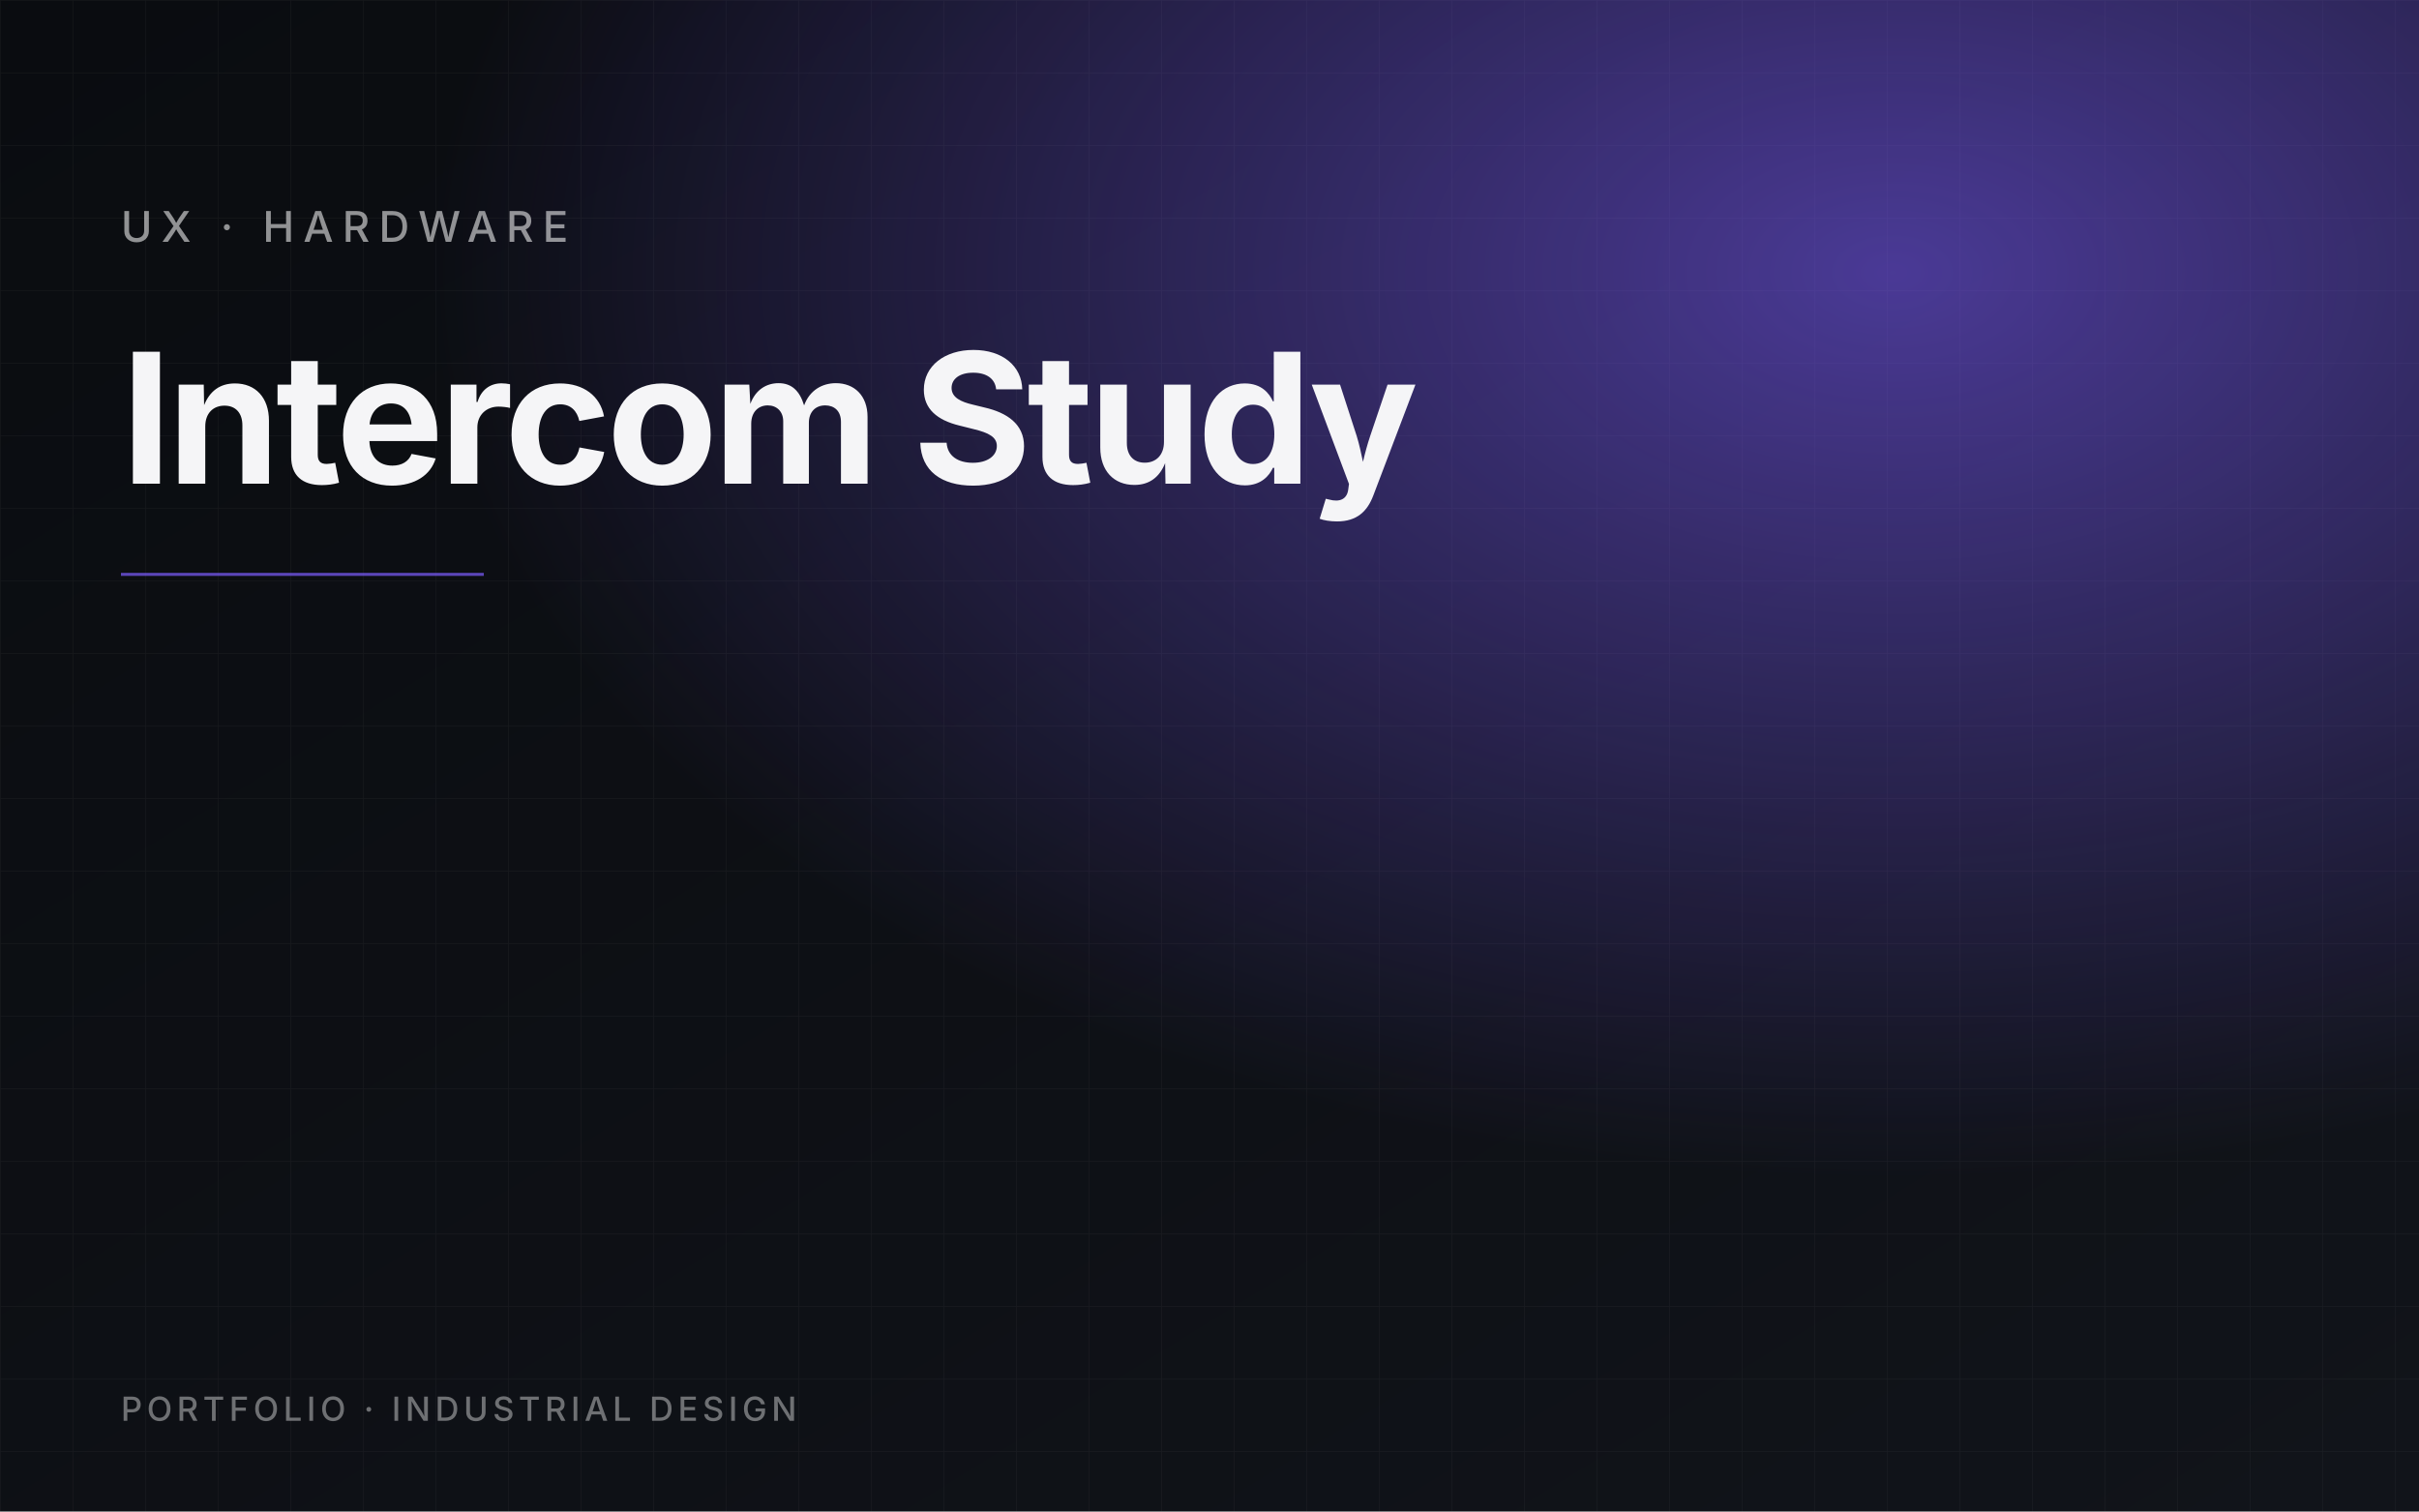
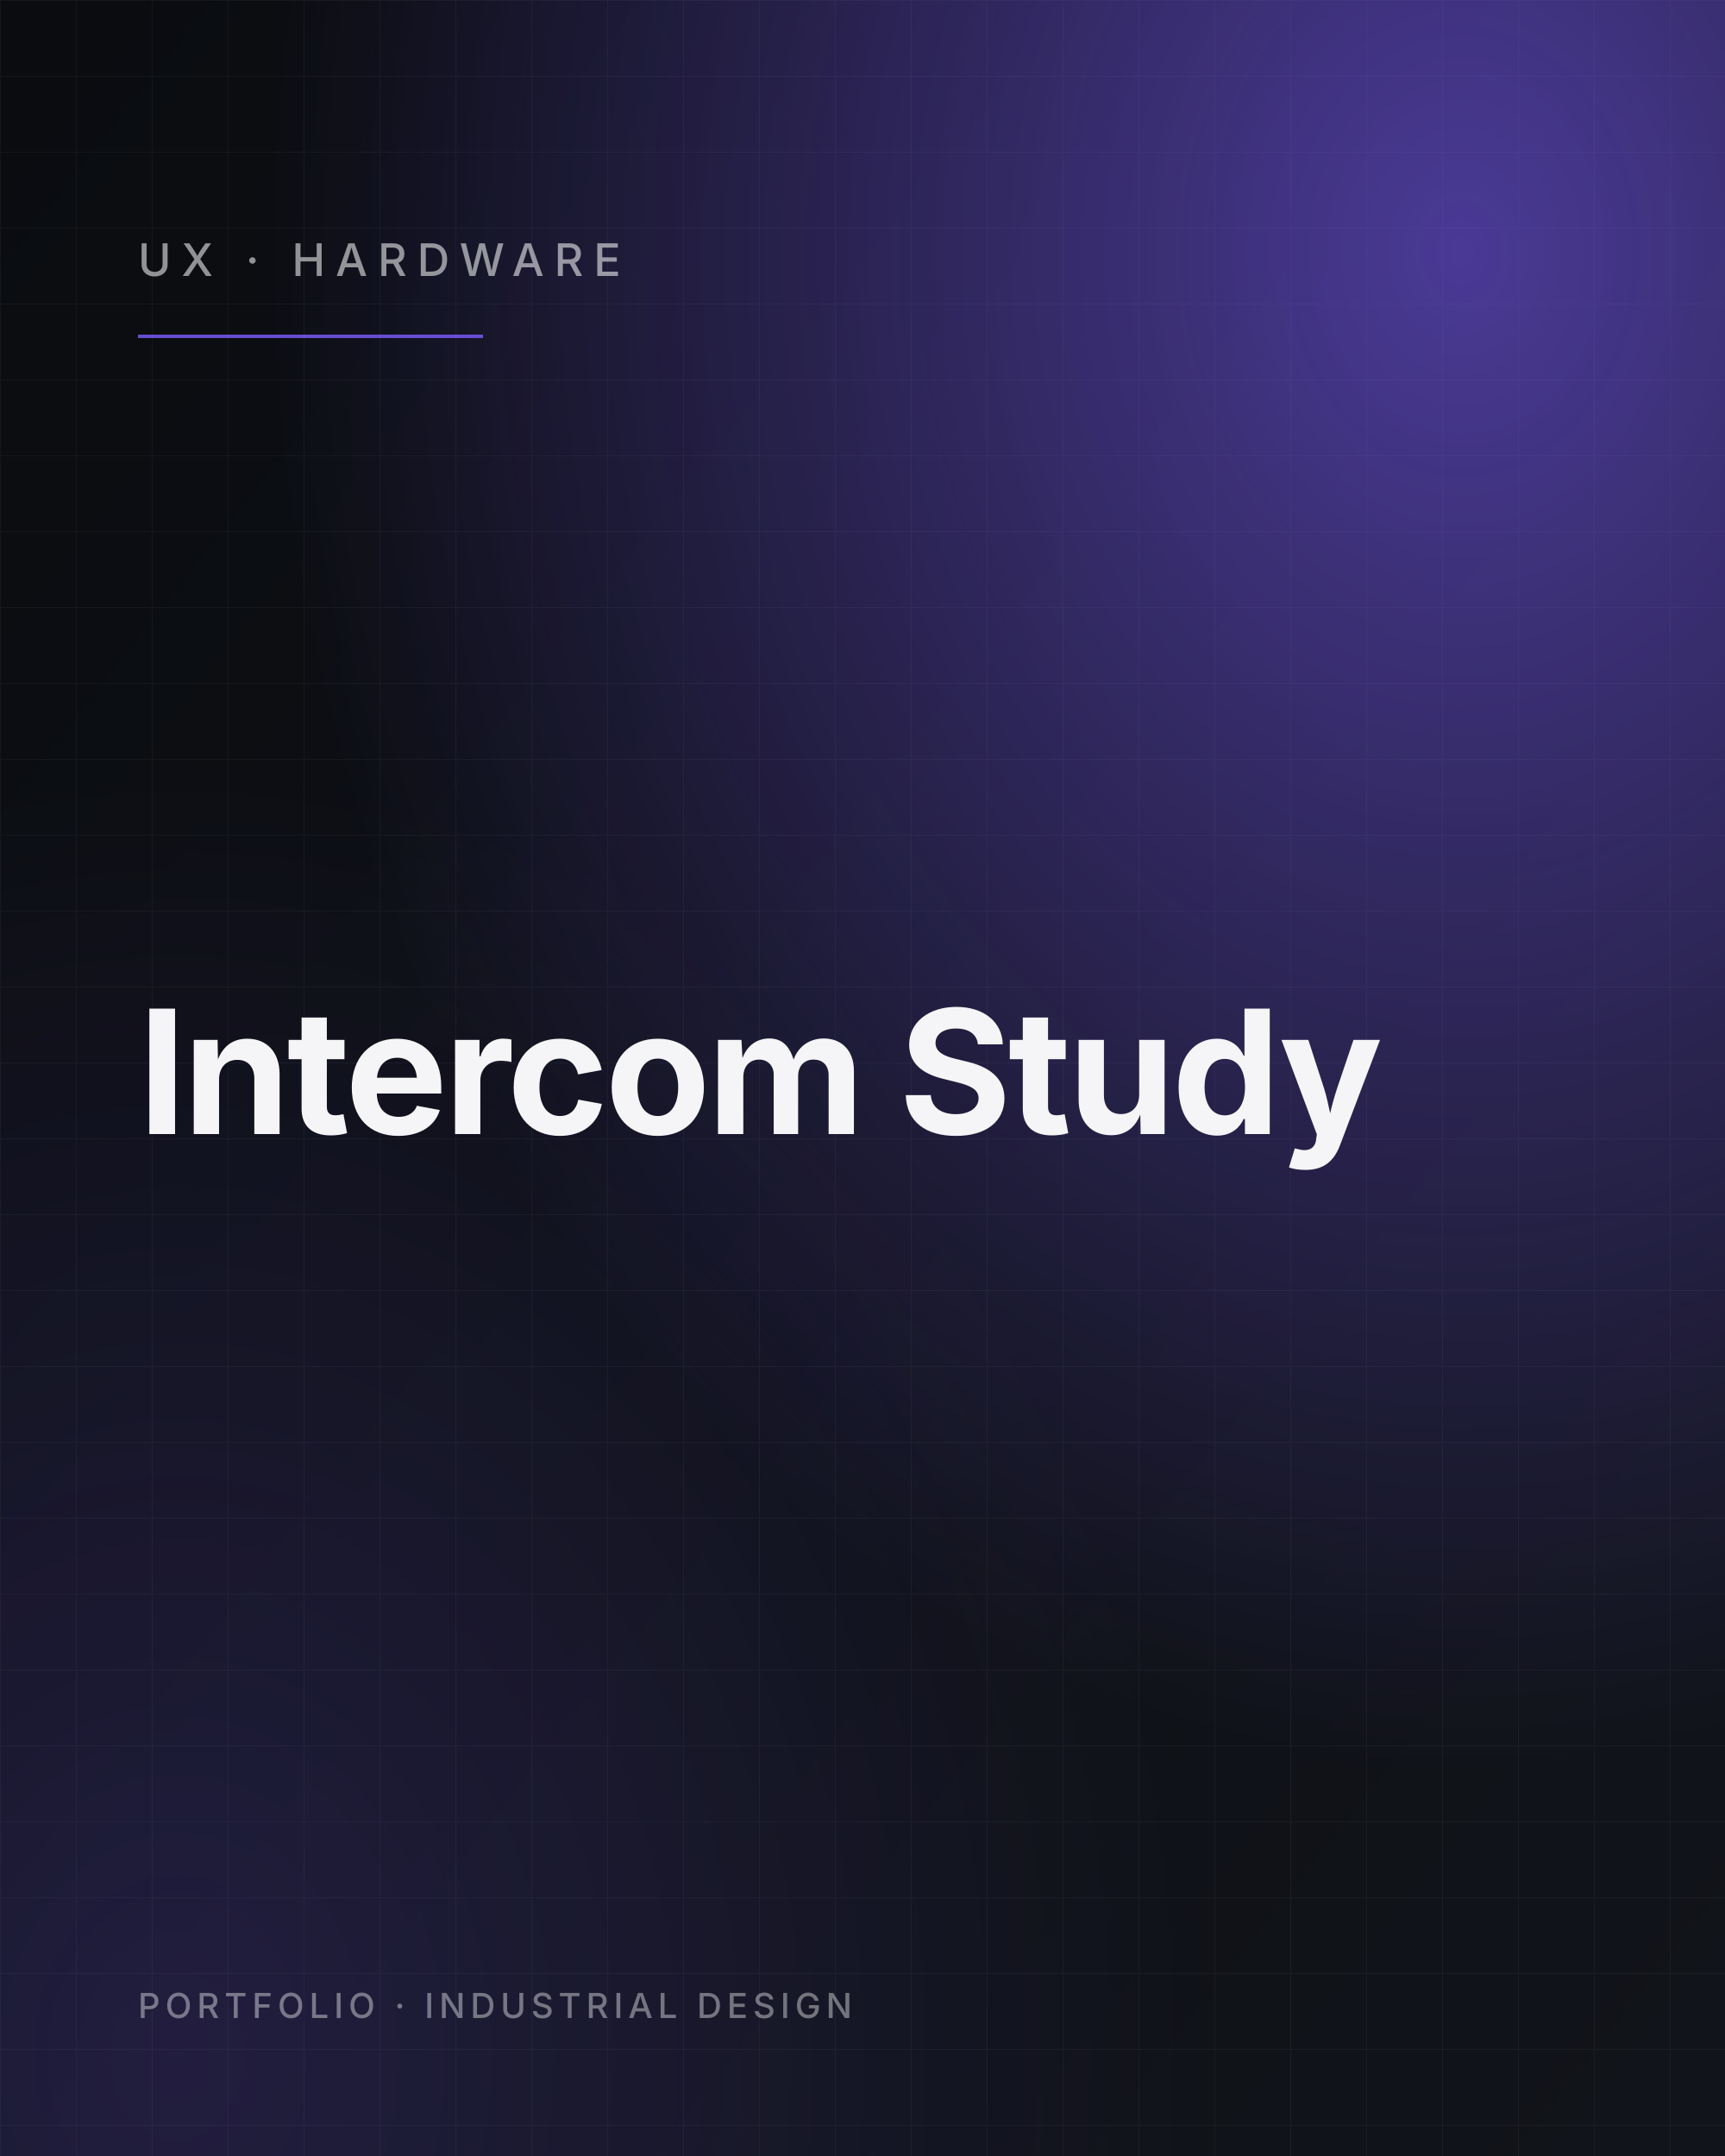
- <svg xmlns="http://www.w3.org/2000/svg" viewBox="0 0 1600 1000" preserveAspectRatio="xMidYMid slice">
+ <svg xmlns="http://www.w3.org/2000/svg" viewBox="0 0 1000 1250" preserveAspectRatio="xMidYMid slice">
  <defs>
    <linearGradient id="bg" x1="0" y1="0" x2="1" y2="1">
      <stop offset="0" stop-color="#0a0c10" />
      <stop offset="1" stop-color="#11141a" />
    </linearGradient>
-     <radialGradient id="glow" cx="0.78" cy="0.18" r="0.6">
+     <radialGradient id="glow" cx="0.85" cy="0.12" r="0.7">
      <stop offset="0" stop-color="#7c5cff" stop-opacity="0.55" />
      <stop offset="1" stop-color="#7c5cff" stop-opacity="0" />
    </radialGradient>
-     <pattern id="grid" width="48" height="48" patternUnits="userSpaceOnUse">
-       <path d="M48 0H0V48" fill="none" stroke="rgba(255,255,255,0.04)" stroke-width="1" />
+     <radialGradient id="glow2" cx="0.1" cy="0.95" r="0.6">
+       <stop offset="0" stop-color="#7c5cff" stop-opacity="0.18" />
+       <stop offset="1" stop-color="#7c5cff" stop-opacity="0" />
+     </radialGradient>
+     <pattern id="grid" width="44" height="44" patternUnits="userSpaceOnUse">
+       <path d="M44 0H0V44" fill="none" stroke="rgba(255,255,255,0.045)" stroke-width="1" />
    </pattern>
  </defs>
-   <rect width="1600" height="1000" fill="url(#bg)" />
-   <rect width="1600" height="1000" fill="url(#grid)" />
-   <rect width="1600" height="1000" fill="url(#glow)" />
+   <rect width="1000" height="1250" fill="url(#bg)" />
+   <rect width="1000" height="1250" fill="url(#grid)" />
+   <rect width="1000" height="1250" fill="url(#glow)" />
+   <rect width="1000" height="1250" fill="url(#glow2)" />
  <g font-family="Inter, system-ui, sans-serif" fill="#f5f5f7">
-     <text x="80" y="160" font-size="28" letter-spacing="6" fill="rgba(255,255,255,0.55)" font-weight="500">UX · HARDWARE</text>
-     <text x="80" y="320" font-size="120" font-weight="700" letter-spacing="-3">Intercom Study</text>
-     <text x="80" y="940" font-size="22" letter-spacing="3" fill="rgba(255,255,255,0.4)" font-weight="500">PORTFOLIO · INDUSTRIAL DESIGN</text>
-   </g>
-   <g stroke="#7c5cff" stroke-width="2" fill="none" opacity="0.7">
-     <line x1="80" y1="380" x2="320" y2="380" />
+     <text x="80" y="160" font-size="26" letter-spacing="6" fill="rgba(255,255,255,0.55)" font-weight="500">UX · HARDWARE</text>
+     <line x1="80" y1="195" x2="280" y2="195" stroke="#7c5cff" stroke-width="2" opacity="0.8" />
+     <text x="80" y="657.5" font-size="100" font-weight="700" letter-spacing="-2">
+       <tspan x="80" dy="0">Intercom Study</tspan>
+     </text>
+     <text x="80" y="1170" font-size="20" letter-spacing="3" fill="rgba(255,255,255,0.4)" font-weight="500">PORTFOLIO · INDUSTRIAL DESIGN</text>
  </g>
</svg>
